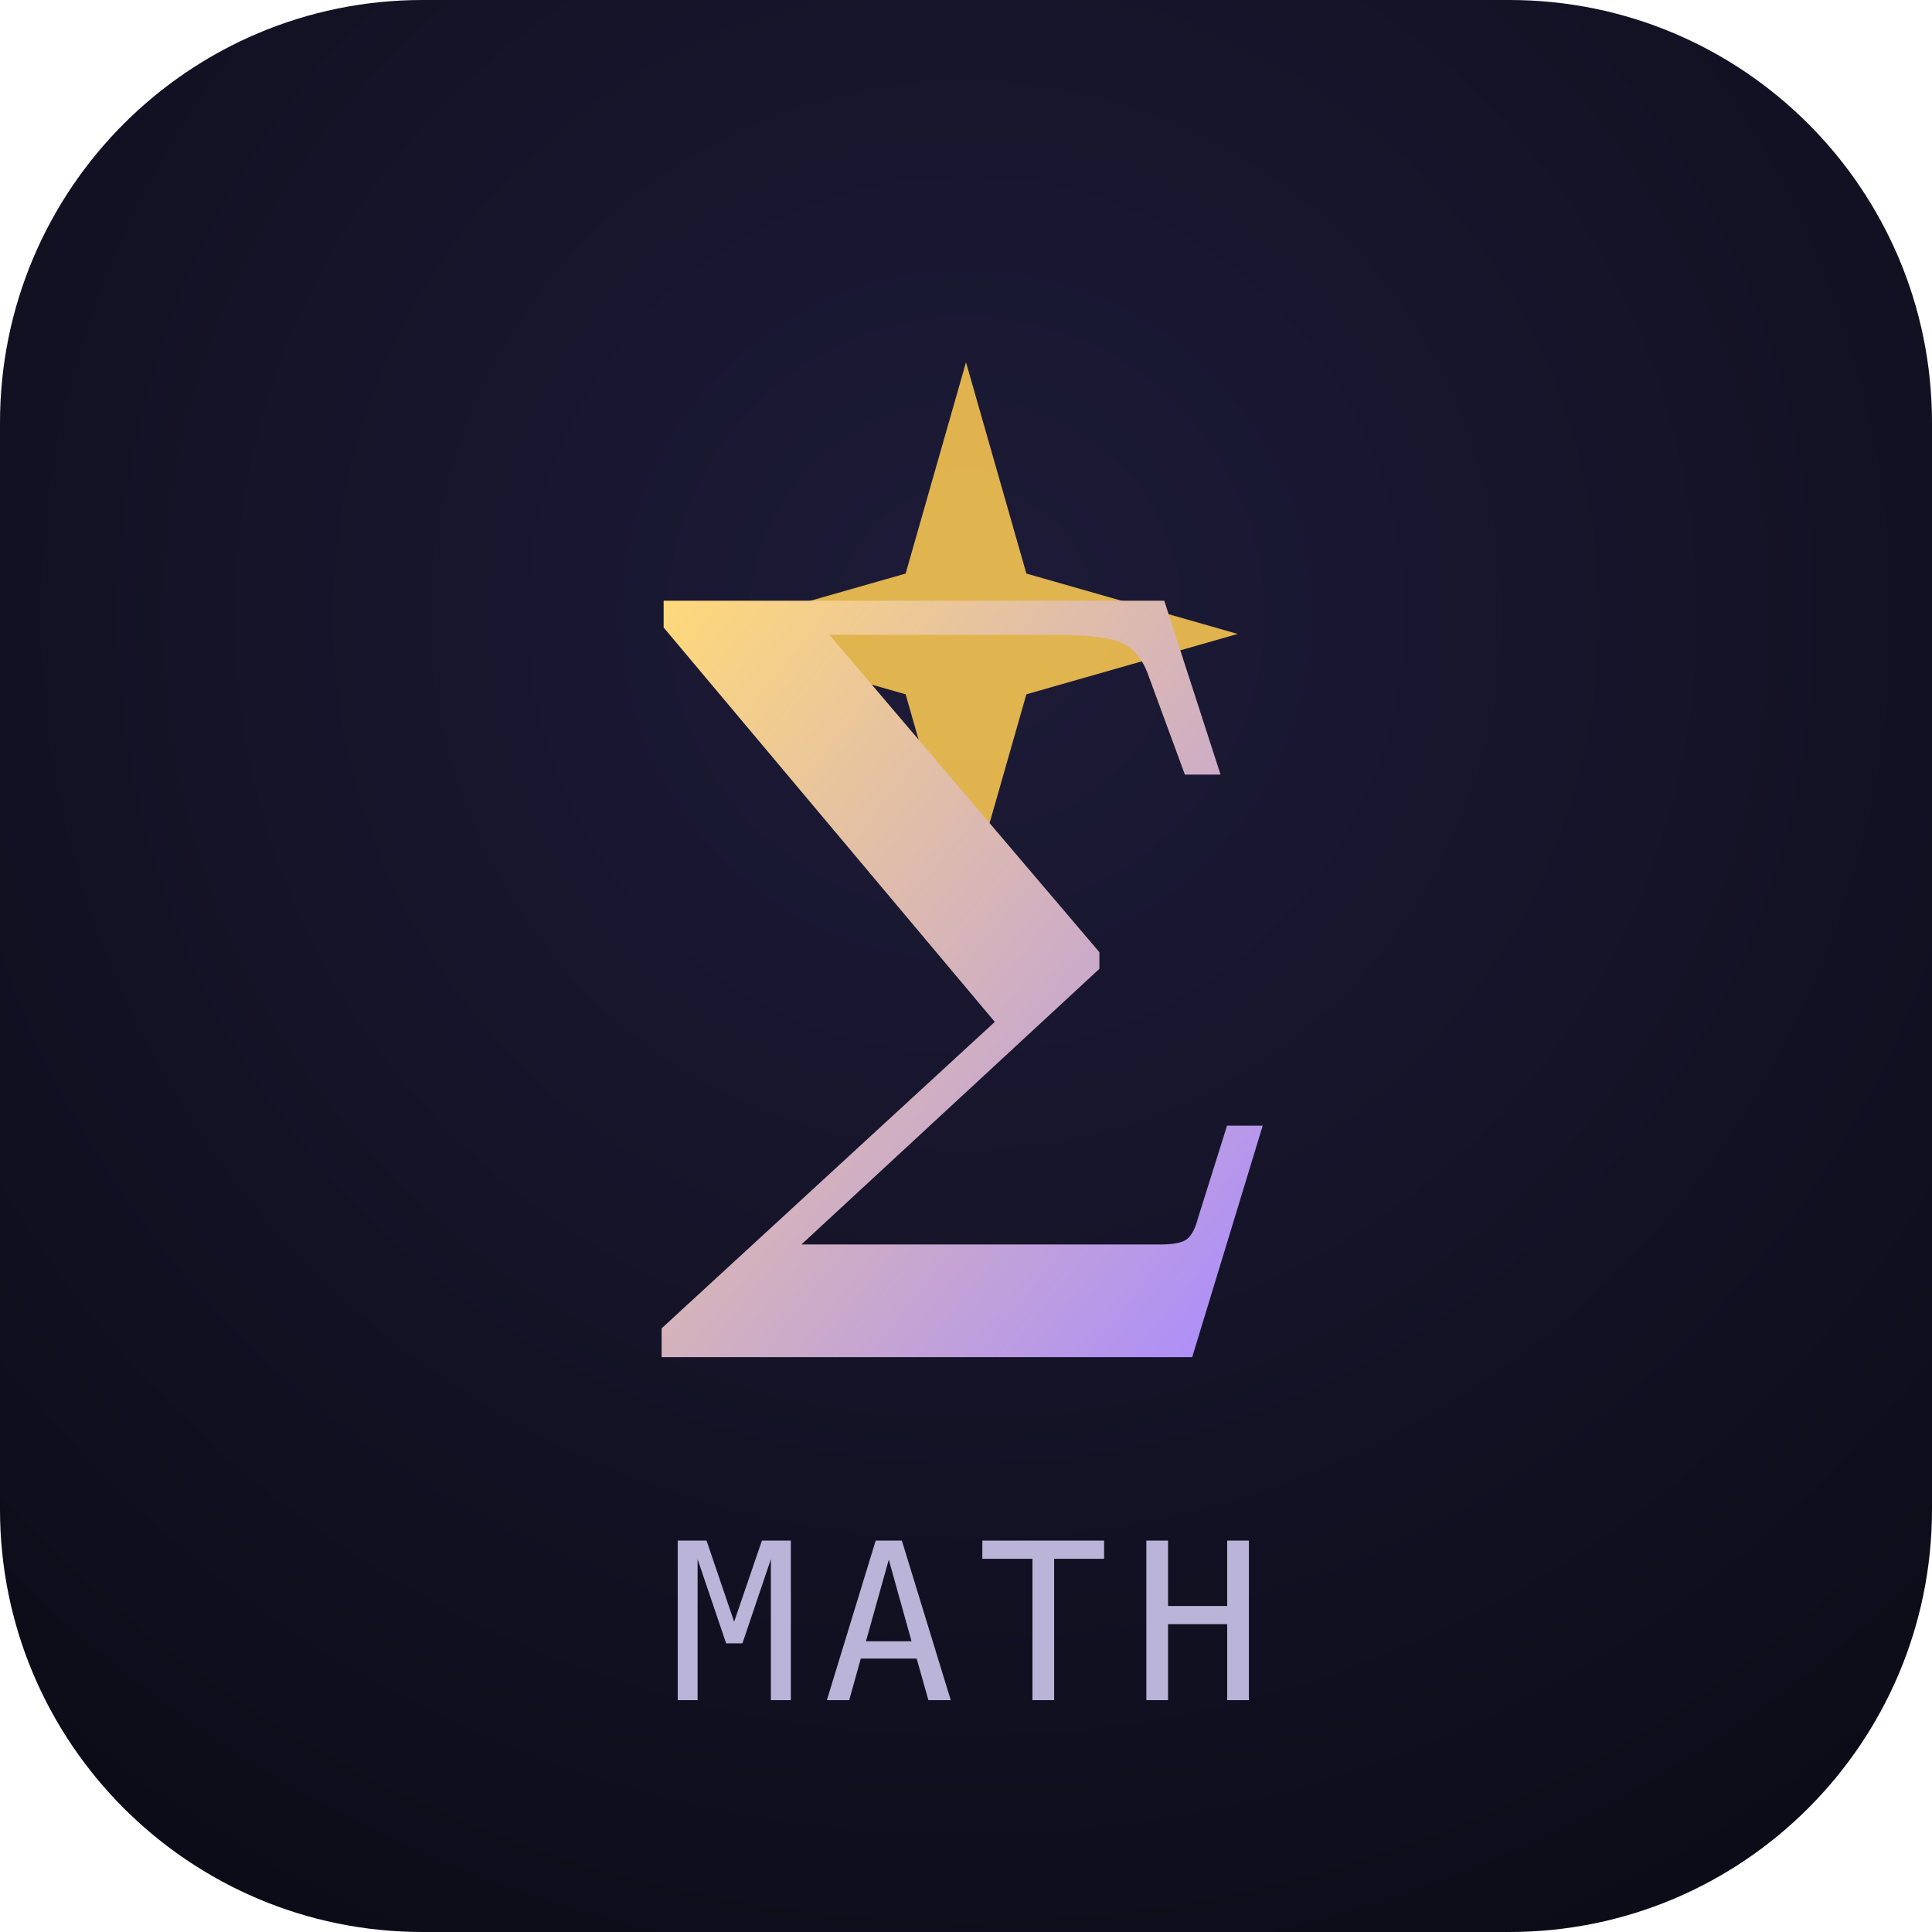
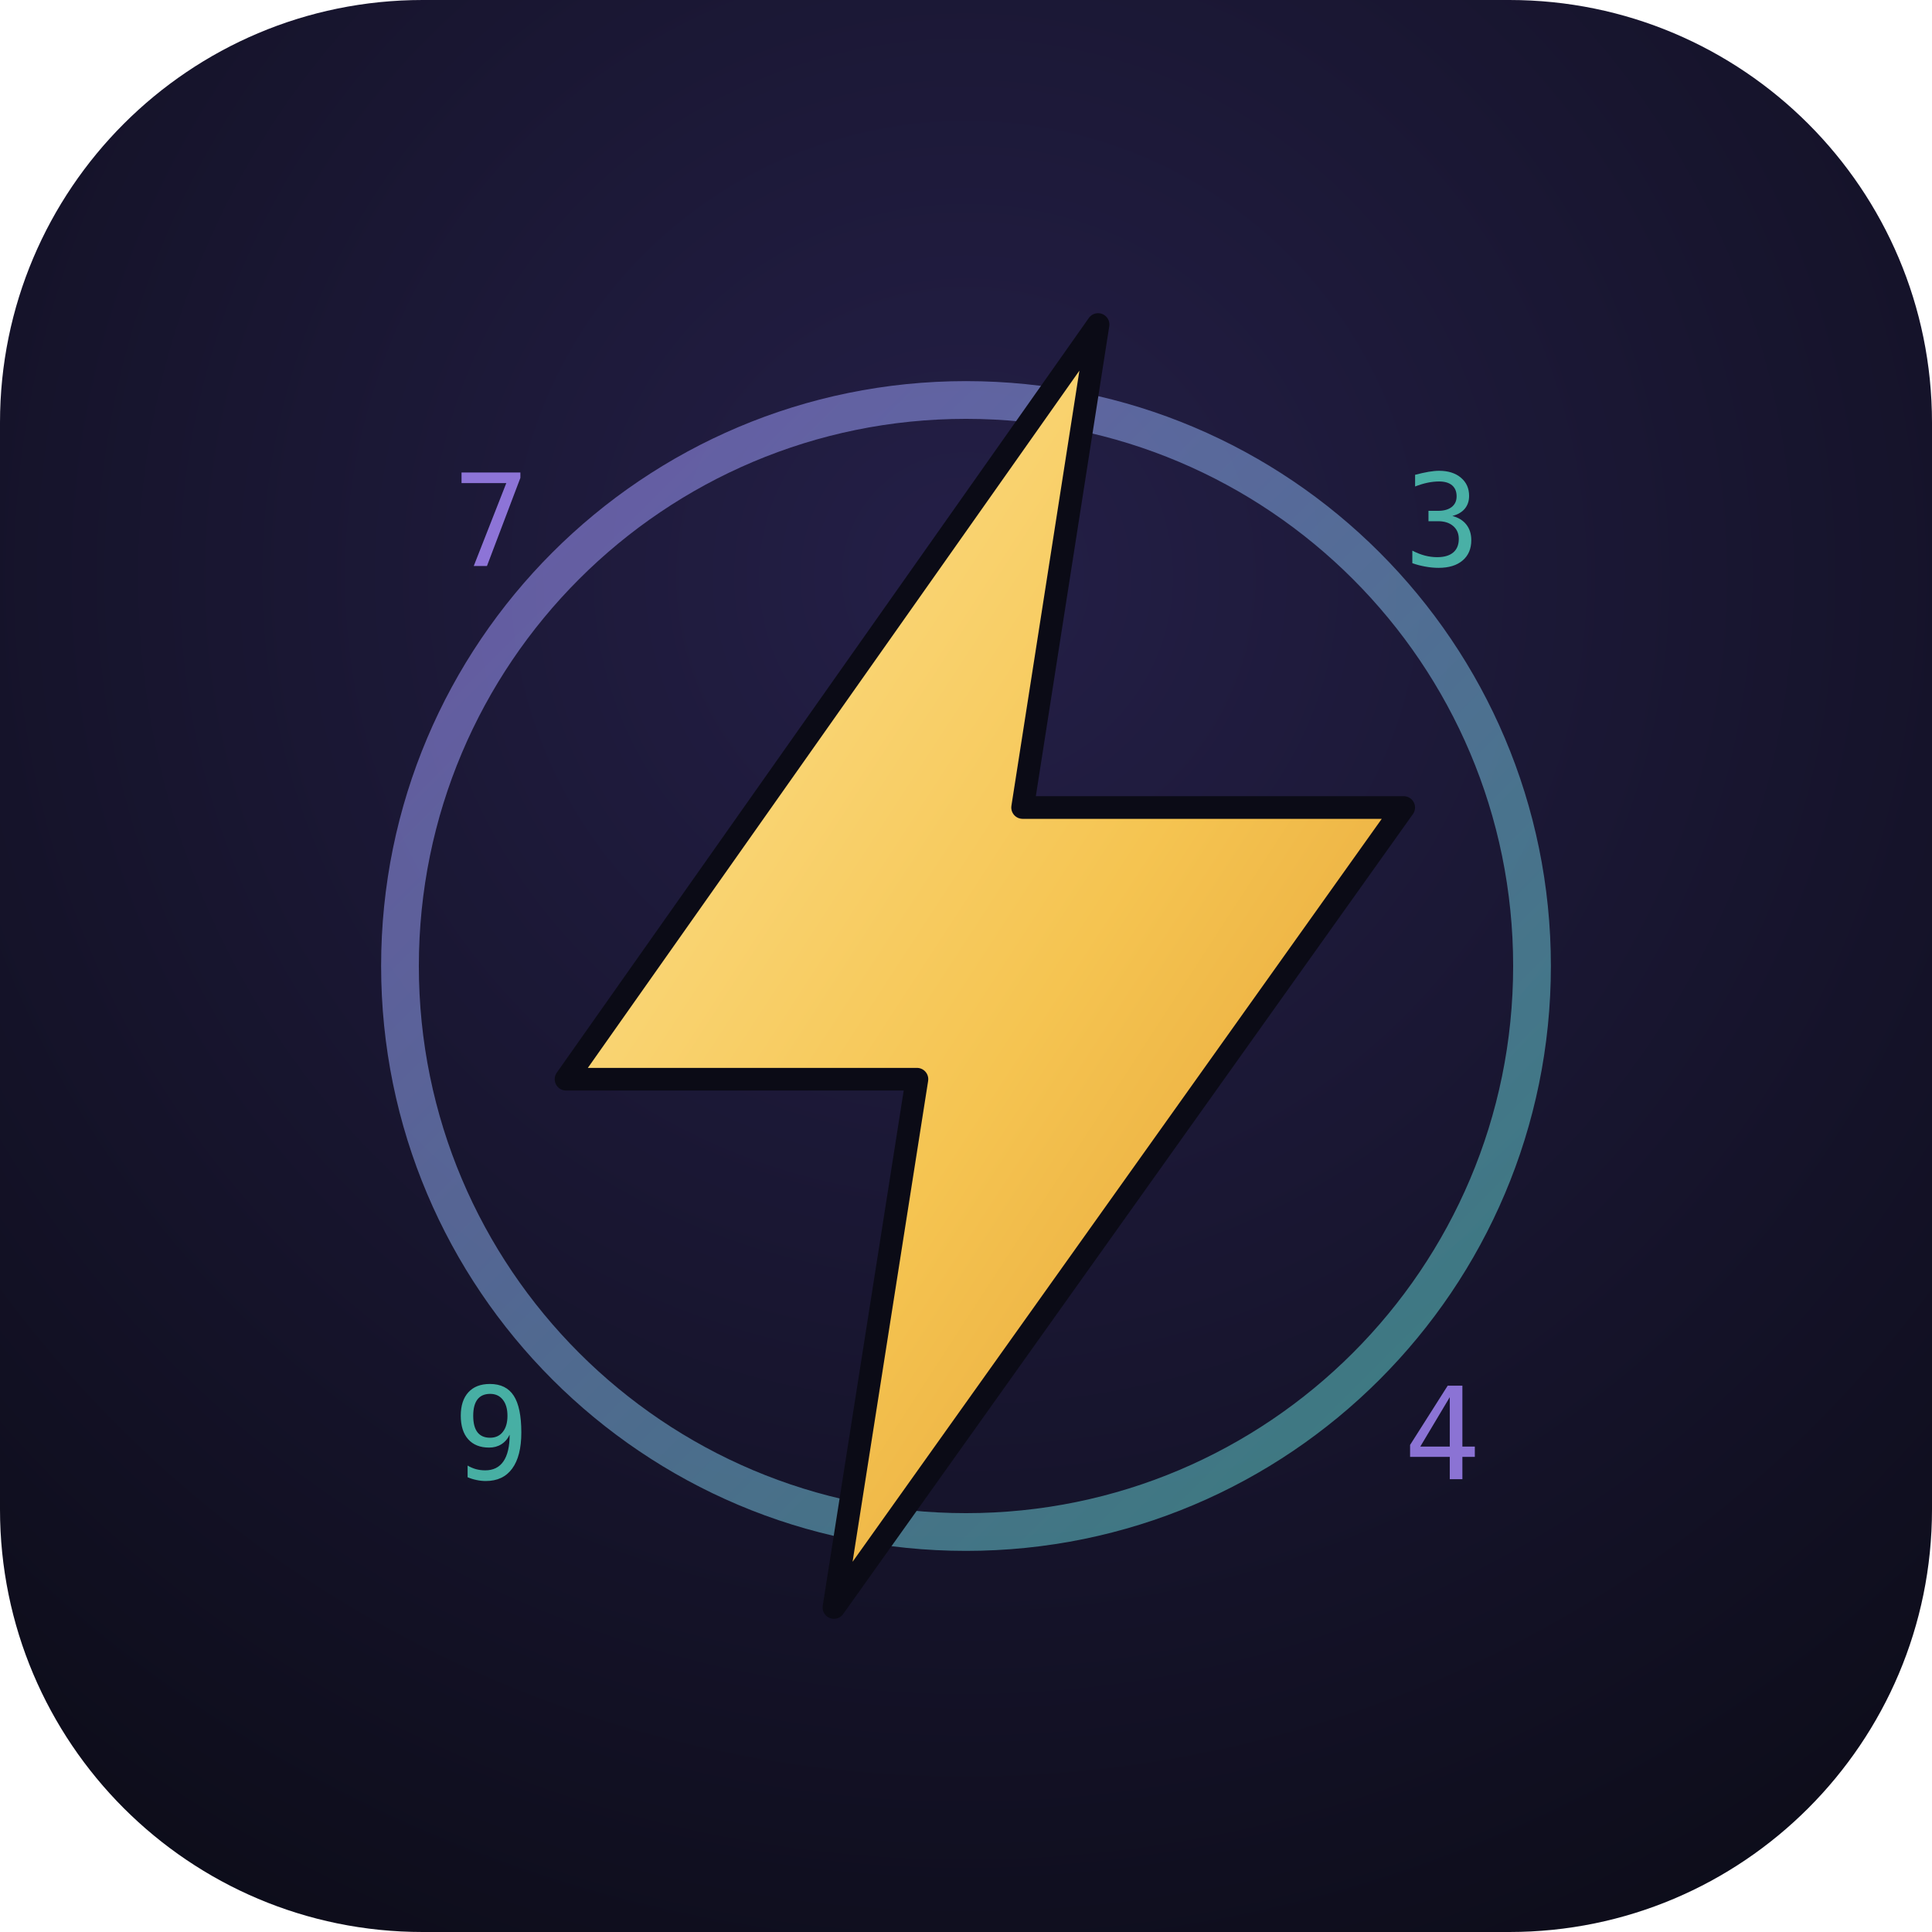
<svg xmlns="http://www.w3.org/2000/svg" viewBox="0 0 512 512" width="512" height="512">
  <defs>
-     <radialGradient id="bg" cx="50%" cy="32%" r="80%">
-       <stop offset="0%" stop-color="#1d1b38" />
+     <radialGradient id="bg" cx="50%" cy="30%" r="85%">
+       <stop offset="0%" stop-color="#241f47" />
      <stop offset="100%" stop-color="#0b0b16" />
    </radialGradient>
-     <linearGradient id="ink" x1="0" y1="0" x2="1" y2="1">
-       <stop offset="0%" stop-color="#ffd97a" />
-       <stop offset="100%" stop-color="#a98bff" />
+     <linearGradient id="bolt" x1="0" y1="0" x2="1" y2="1">
+       <stop offset="0%" stop-color="#ffe79a" />
+       <stop offset="55%" stop-color="#f5c451" />
+       <stop offset="100%" stop-color="#e0972f" />
+     </linearGradient>
+     <linearGradient id="ring" x1="0" y1="0" x2="1" y2="1">
+       <stop offset="0%" stop-color="#a98bff" />
+       <stop offset="100%" stop-color="#54d6c2" />
    </linearGradient>
  </defs>
  <rect width="512" height="512" rx="112" fill="url(#bg)" />
-   <path d="M256 96 l16 56 56 16 -56 16 -16 56 -16 -56 -56 -16 56 -16 z" fill="#f5c451" opacity="0.9" />
-   <text x="50%" y="62%" text-anchor="middle" font-family="Georgia, 'Iowan Old Style', serif" font-size="220" font-weight="700" fill="url(#ink)">∑</text>
-   <text x="50%" y="88%" text-anchor="middle" font-family="ui-monospace, Menlo, monospace" font-size="58" letter-spacing="6" fill="#b9b4d8">MATH</text>
+   <circle cx="256" cy="256" r="150" fill="none" stroke="url(#ring)" stroke-width="10" opacity="0.55" />
+   <path d="M291 86 L150 286 L243 286 L221 426 L372 214 L271 214 Z" fill="url(#bolt)" stroke="#0b0b16" stroke-width="6" stroke-linejoin="round" />
+   <text x="120" y="150" font-family="ui-monospace,Menlo,monospace" font-size="34" fill="#a98bff" opacity="0.8">7</text>
+   <text x="372" y="150" font-family="ui-monospace,Menlo,monospace" font-size="34" fill="#54d6c2" opacity="0.8">3</text>
+   <text x="120" y="392" font-family="ui-monospace,Menlo,monospace" font-size="34" fill="#54d6c2" opacity="0.8">9</text>
+   <text x="372" y="392" font-family="ui-monospace,Menlo,monospace" font-size="34" fill="#a98bff" opacity="0.8">4</text>
</svg>
